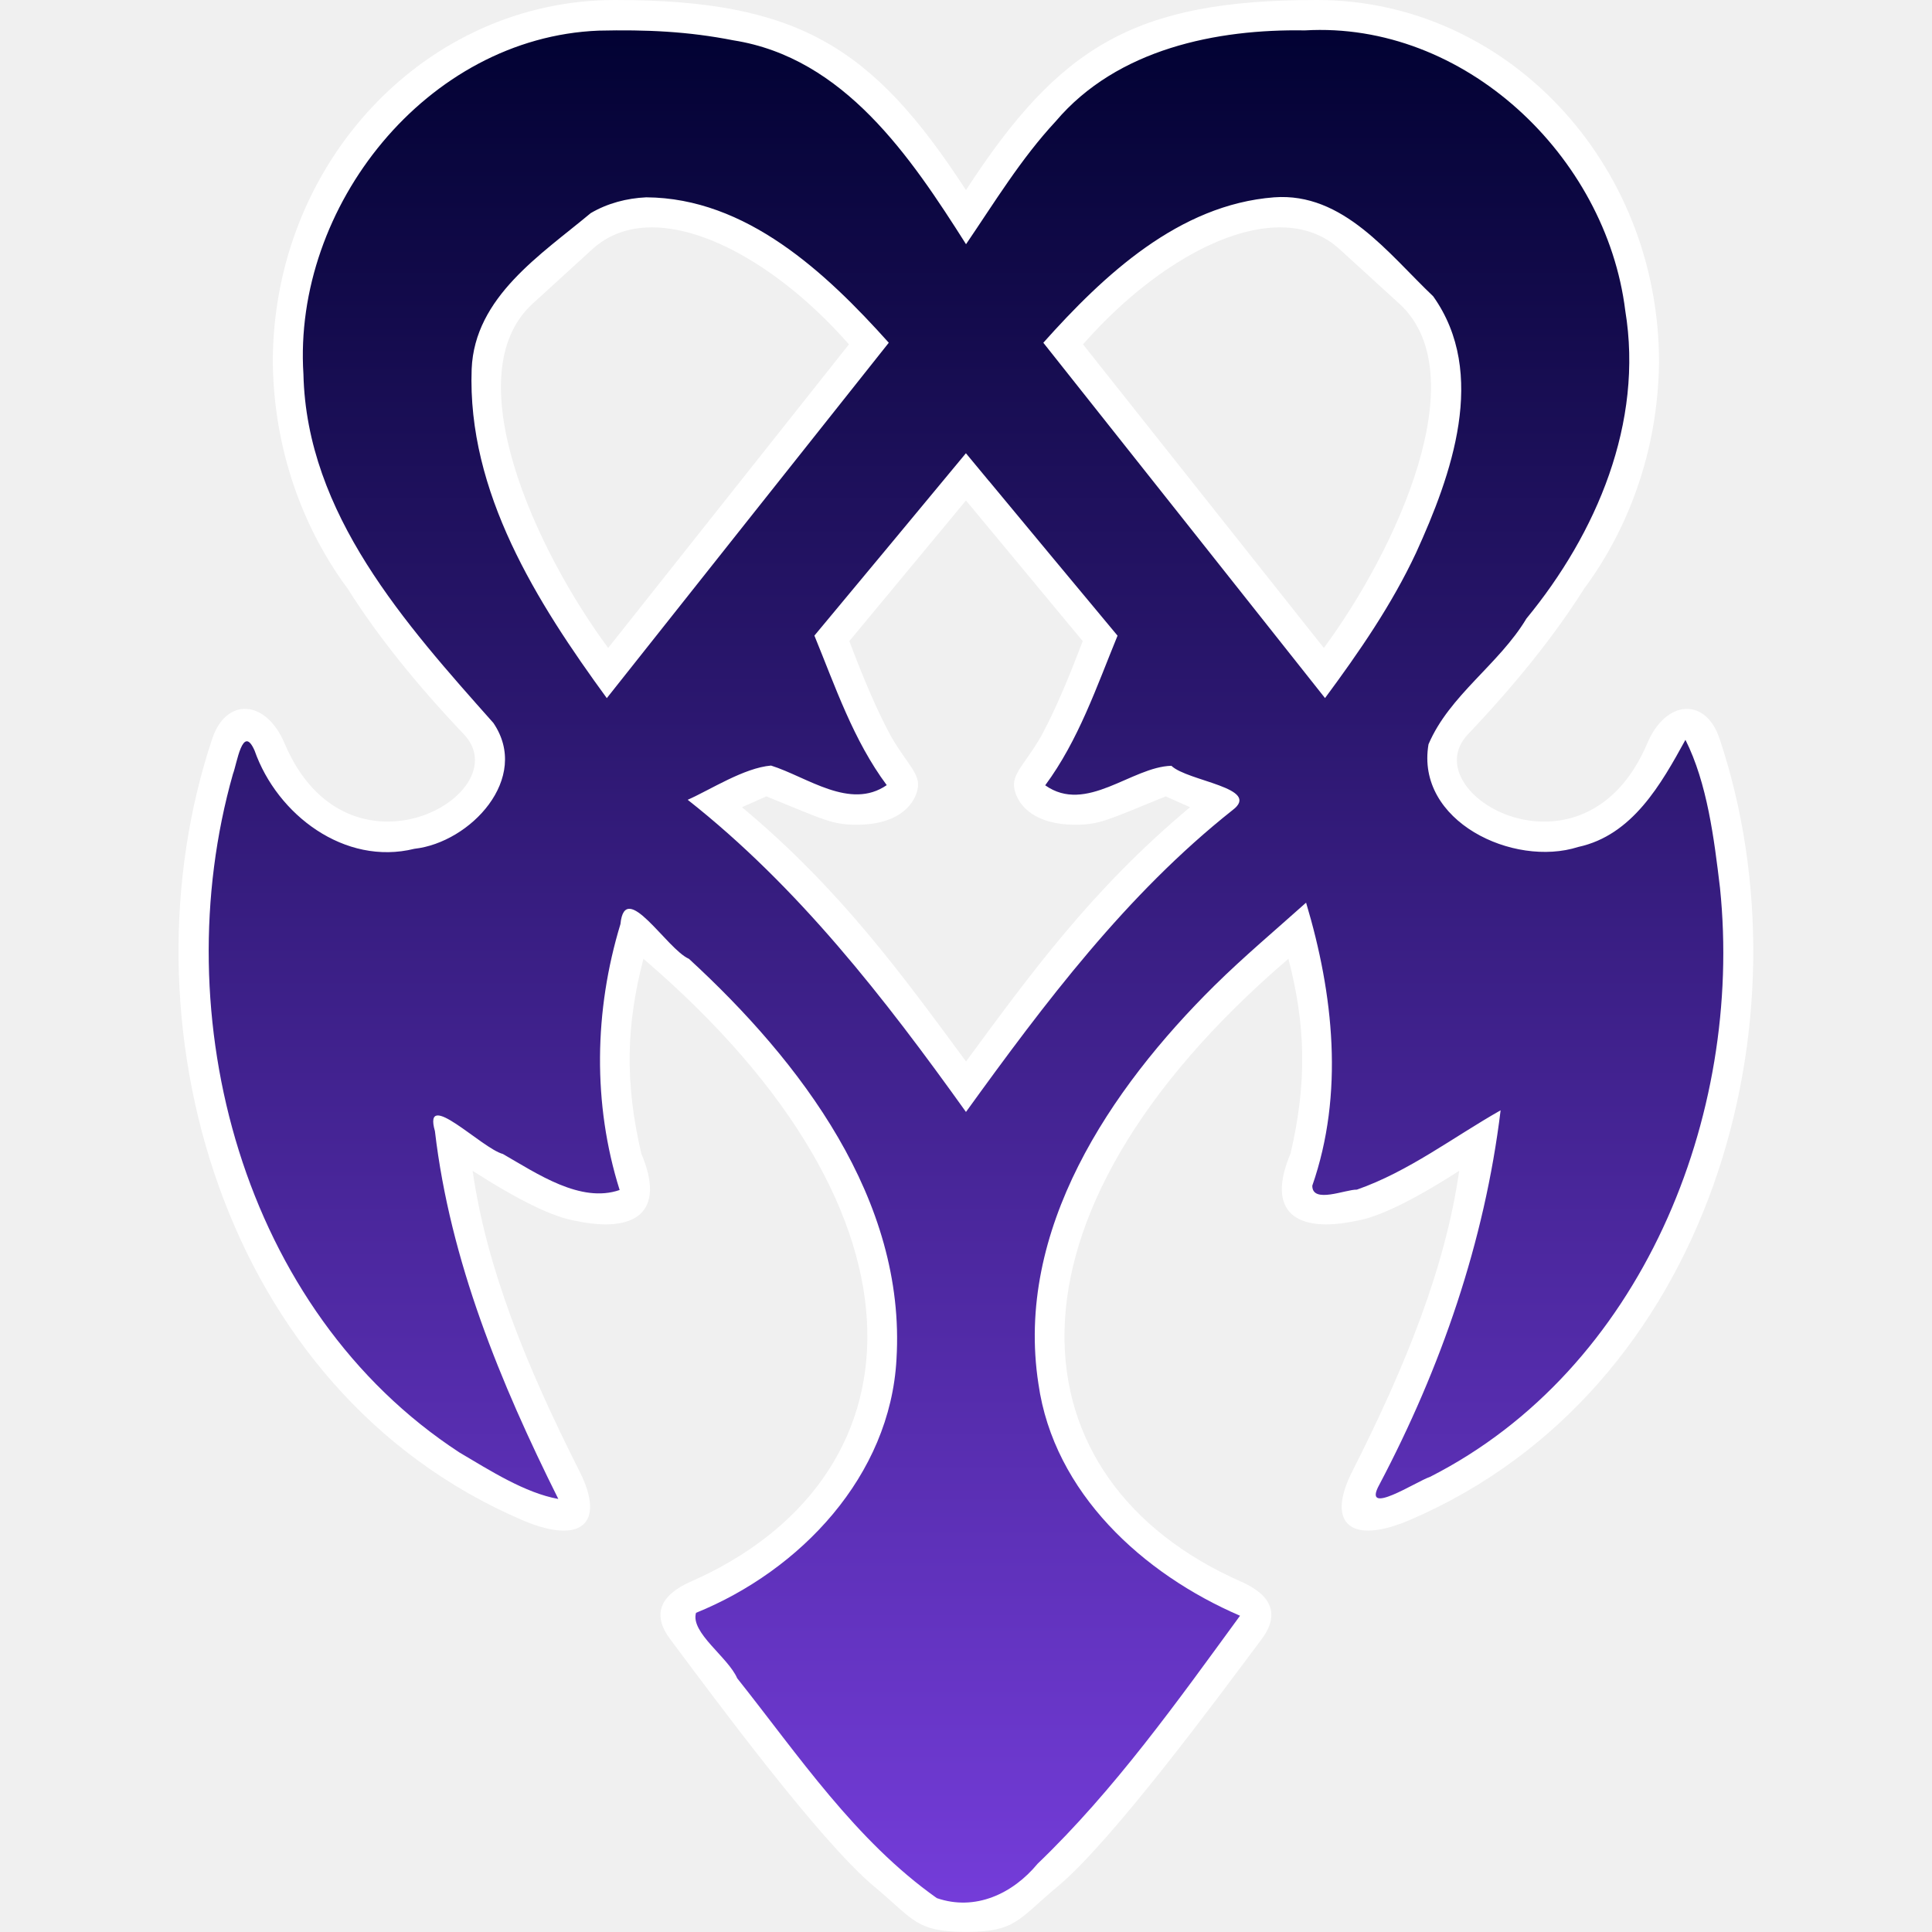
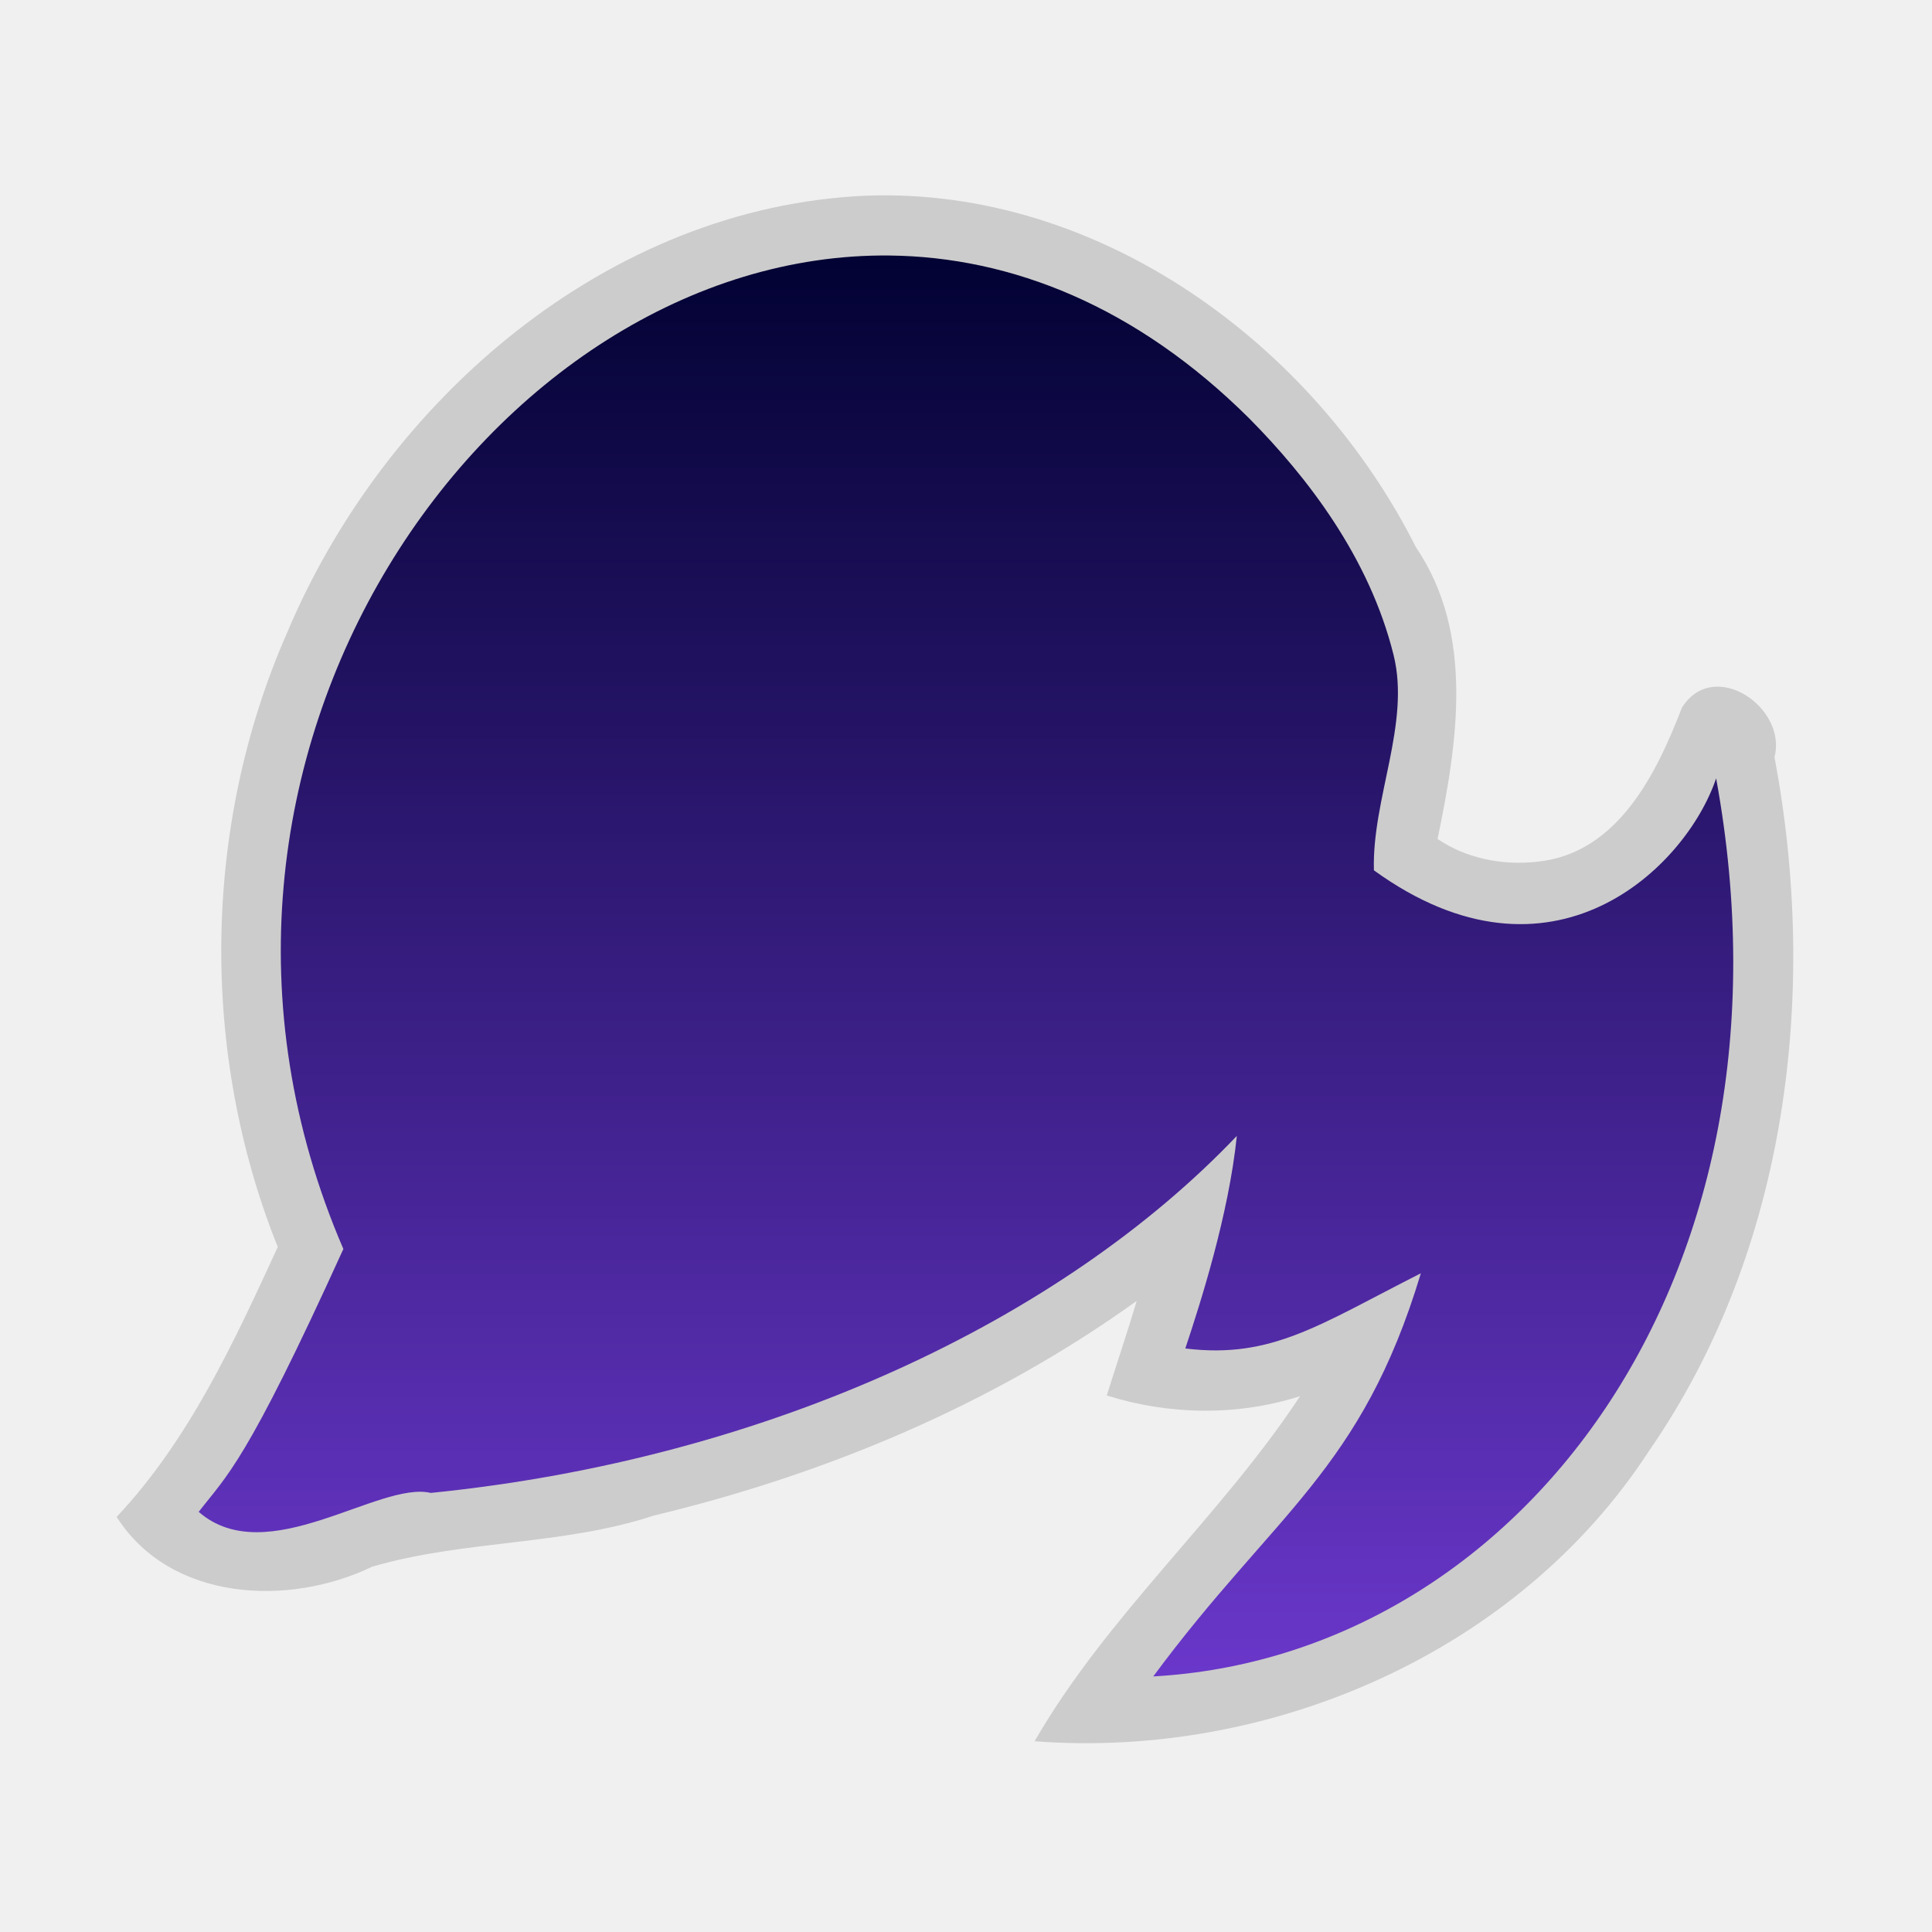
<svg xmlns="http://www.w3.org/2000/svg" xmlns:xlink="http://www.w3.org/1999/xlink" width="128" height="128" viewBox="0 0 33.867 33.867" version="1.1" id="svg1" xml:space="preserve">
  <defs id="defs1">
-     <linearGradient id="linearGradient5">
-       <stop style="stop-color:#020233;stop-opacity:1;" offset="0" id="stop5" />
-       <stop style="stop-color:#743cd9;stop-opacity:1;" offset="1" id="stop6" />
+     <linearGradient id="linearGradient1875">
+       <stop style="stop-color:#020233;stop-opacity:1;" offset="0" id="stop1871" />
+       <stop style="stop-color:#743cd9;stop-opacity:1;" offset="1" id="stop1873" />
    </linearGradient>
-     <linearGradient xlink:href="#linearGradient5" id="linearGradient6" x1="22.872" y1="0.533" x2="22.872" y2="33.354" gradientUnits="userSpaceOnUse" />
+     <linearGradient xlink:href="#linearGradient1875" id="linearGradient1877" x1="14.572" y1="3.521" x2="14.572" y2="30.836" gradientUnits="userSpaceOnUse" gradientTransform="translate(1.023914,0.9587957)" />
  </defs>
  <g id="layer2">
-     <path id="path4" style="display:inline;fill:#ffffff;fill-opacity:1;stroke-width:0.254" d="M 10.781,0 C 7.468,5.94e-5 4.782,2.844 4.782,6.353 c 3.08e-5,0.002 -3.36e-5,0.005 0,0.007 0.027,1.95 0.829,3.311 1.31,3.955 0.533,0.845 1.219,1.693 2.038,2.555 0.989,1.041 -2.037,2.77 -3.142,0.16 -0.328,-0.774 -1.024,-0.806 -1.266,-0.085 -1.649,4.925 0.138,11.427 5.427,13.699 1.042,0.448 1.473,0.064 1.01,-0.852 -0.942,-1.861 -1.633,-3.582 -1.874,-5.268 0.809,0.519 1.41,0.811 1.801,0.876 1.058,0.225 1.592,-0.152 1.155,-1.18 -0.292,-1.261 -0.262,-2.256 0.038,-3.413 5.334,4.57 4.855,9.148 0.828,10.919 -0.548,0.241 -0.675,0.586 -0.359,1.008 0.782,1.046 2.622,3.541 3.578,4.337 0.691,0.575 0.727,0.794 1.606,0.794 0.879,0 0.915,-0.219 1.606,-0.794 0.956,-0.796 2.796,-3.29 3.578,-4.337 0.316,-0.423 0.189,-0.767 -0.359,-1.008 -4.027,-1.771 -4.505,-6.349 0.828,-10.919 0.301,1.156 0.331,2.152 0.038,3.413 -0.437,1.028 0.097,1.405 1.155,1.18 0.391,-0.065 0.991,-0.357 1.801,-0.876 -0.241,1.686 -0.931,3.407 -1.874,5.268 -0.464,0.915 -0.032,1.299 1.01,0.852 5.289,-2.272 7.075,-8.775 5.427,-13.699 -0.241,-0.721 -0.938,-0.688 -1.266,0.085 -1.105,2.611 -4.131,0.882 -3.142,-0.16 0.819,-0.862 1.505,-1.711 2.038,-2.555 0.481,-0.644 1.283,-2.005 1.31,-3.955 3.3e-5,-0.002 -3.1e-5,-0.005 0,-0.007 C 29.084,2.844 26.399,6.41e-5 23.085,4.7e-6 h -5.17e-4 C 19.871,7.6e-5 18.565,0.824 16.933,3.332 15.302,0.824 13.996,7.6e-5 10.782,4.7e-6 Z m 0.547,3.988 C 12.4,3.933 13.789,4.789 14.881,6.037 L 10.661,11.358 C 9.392,9.645 7.972,6.568 9.339,5.321 L 10.385,4.367 C 10.649,4.127 10.971,4.007 11.329,3.988 Z m 11.005,0 c 0.069,-0.004 0.138,-0.003 0.205,0 0.357,0.019 0.679,0.138 0.943,0.379 l 1.046,0.954 c 1.367,1.247 -0.053,4.324 -1.321,6.037 L 18.985,6.037 C 20.009,4.867 21.294,4.041 22.334,3.988 Z M 16.933,8.773 18.98,11.239 c -0.249,0.65 -0.452,1.137 -0.688,1.589 -0.236,0.451 -0.506,0.68 -0.517,0.906 -0.011,0.226 0.206,0.723 1.075,0.723 0.429,-2.55e-4 0.558,-0.08 1.584,-0.497 l 0.427,0.19 c -1.737,1.45 -2.819,2.954 -3.927,4.457 -1.109,-1.502 -2.191,-3.007 -3.927,-4.457 l 0.427,-0.19 c 1.026,0.417 1.155,0.497 1.584,0.497 0.869,5.16e-4 1.085,-0.497 1.075,-0.723 -0.011,-0.226 -0.28,-0.455 -0.517,-0.906 -0.236,-0.451 -0.44,-0.938 -0.688,-1.589 z" />
-     <path id="path4-0" style="display:inline;fill:url(#linearGradient6);fill-opacity:1;stroke-width:0.254" d="M 10.494,0.537 C 7.482,0.657 5.131,3.621 5.319,6.559 5.375,9.012 7.109,10.94 8.648,12.672 9.308,13.641 8.245,14.77 7.264,14.879 6.043,15.181 4.858,14.283 4.463,13.158 4.252,12.676 4.152,13.396 4.084,13.566 c -1.206,4.25 0.161,9.41 3.971,11.896 0.537,0.317 1.149,0.709 1.732,0.814 -1.015,-2.035 -1.896,-4.169 -2.163,-6.448 -0.218,-0.766 0.819,0.302 1.192,0.401 0.598,0.343 1.362,0.869 2.046,0.631 -0.475,-1.508 -0.447,-3.146 0.014,-4.661 0.079,-0.804 0.812,0.44 1.201,0.609 1.955,1.797 3.807,4.22 3.638,7.017 -0.109,2.045 -1.684,3.705 -3.514,4.447 -0.102,0.347 0.561,0.776 0.721,1.146 1.077,1.355 2.071,2.844 3.5,3.855 0.675,0.233 1.333,-0.078 1.766,-0.602 1.351,-1.296 2.453,-2.848 3.549,-4.348 -1.699,-0.731 -3.263,-2.152 -3.534,-4.066 -0.416,-2.694 1.257,-5.171 3.085,-6.979 0.515,-0.508 1.069,-0.973 1.607,-1.455 0.481,1.604 0.669,3.352 0.109,4.961 -0.003,0.323 0.587,0.064 0.781,0.07 0.911,-0.319 1.686,-0.918 2.52,-1.391 -0.28,2.303 -1.045,4.514 -2.125,6.561 -0.32,0.58 0.65,-0.057 0.887,-0.135 3.704,-1.882 5.495,-6.319 5.084,-10.322 -0.104,-0.87 -0.224,-1.838 -0.606,-2.598 -0.426,0.775 -0.927,1.672 -1.88,1.878 -1.136,0.363 -2.854,-0.451 -2.624,-1.8 0.367,-0.861 1.235,-1.4 1.716,-2.203 C 27.987,9.35 28.814,7.408 28.49,5.445 28.154,2.732 25.664,0.369 22.872,0.533 21.338,0.507 19.585,0.853 18.506,2.127 17.898,2.781 17.434,3.547 16.934,4.281 15.962,2.748 14.798,1.013 12.856,0.707 12.059,0.55 11.329,0.518 10.494,0.537 Z m 0.834,2.922 c 1.755,0.011 3.15,1.32 4.252,2.549 C 13.931,8.083 12.284,10.161 10.637,12.238 9.412,10.56 8.189,8.625 8.268,6.469 8.32,5.205 9.483,4.464 10.355,3.736 10.651,3.562 10.987,3.475 11.328,3.459 Z m 11.006,0 c 1.212,-0.09 2.003,0.989 2.789,1.735 0.963,1.353 0.32,3.136 -0.3,4.496 -0.426,0.911 -0.999,1.74 -1.596,2.547 -1.644,-2.077 -3.292,-4.152 -4.938,-6.229 1.061,-1.188 2.376,-2.42 4.045,-2.549 z m -4.994,4.977 c 0.75,0.902 1.498,1.807 2.25,2.707 -0.368,0.898 -0.685,1.835 -1.268,2.623 0.72,0.51 1.514,-0.324 2.212,-0.342 0.283,0.272 1.592,0.386 1.072,0.777 -1.861,1.475 -3.292,3.38 -4.673,5.291 -1.425,-1.992 -2.941,-3.946 -4.878,-5.472 0.406,-0.18 0.985,-0.559 1.461,-0.6 0.633,0.199 1.384,0.787 2.028,0.343 -0.585,-0.787 -0.9,-1.723 -1.268,-2.621 0.888,-1.064 1.771,-2.131 2.656,-3.197 0.135,0.163 0.271,0.327 0.406,0.49 z" />
+     <path id="path584-7" style="display:inline;fill:#cccccc;fill-opacity:1;stroke-width:0.645" d="M 15.188,3.43 C 10.644,3.624 6.738,7.027 5.027,11.105 3.548,14.479 3.5,18.442 4.869,21.859 c -0.768,1.67 -1.552,3.377 -2.824,4.732 0.946,1.484 3.017,1.578 4.477,0.873 1.613,-0.472 3.333,-0.368 4.936,-0.896 3.018,-0.724 5.94,-1.946 8.468,-3.764 -0.164,0.552 -0.351,1.103 -0.525,1.658 1.097,0.345 2.291,0.363 3.389,0.012 -1.405,2.129 -3.374,3.829 -4.654,6.049 4.143,0.316 8.478,-1.564 10.771,-5.09 2.429,-3.508 2.976,-8.034 2.199,-12.162 0.228,-0.871 -1.069,-1.753 -1.623,-0.865 -0.449,1.164 -1.129,2.556 -2.533,2.699 -0.605,0.07 -1.243,-0.054 -1.75,-0.398 0.348,-1.683 0.652,-3.597 -0.38,-5.115 C 23.034,6.036 19.269,3.28 15.188,3.43 Z" />
+     <path id="path584" style="display:inline;fill:url(#linearGradient1877);fill-opacity:1;stroke-width:0.645" d="M 15.595,4.479 C 8.633,4.403 2.311,13.297 6.019,21.894 4.312,25.652 3.984,25.855 3.483,26.502 4.677,27.542 6.64,25.956 7.552,26.17 13.501,25.572 18.628,23.12 21.681,19.912 c -0.143,1.387 -0.638,2.93 -0.903,3.726 1.518,0.187 2.355,-0.42 4.129,-1.318 -1.046,3.471 -2.557,4.182 -4.691,7.067 6.367,-0.355 11.479,-6.931 9.867,-15.743 -0.527,1.563 -2.88,3.872 -5.999,1.612 -0.037,-1.249 0.644,-2.57 0.345,-3.773 C 24.003,9.763 22.904,8.35 21.901,7.337 19.919,5.366 17.727,4.503 15.595,4.479 Z" />
  </g>
</svg>
